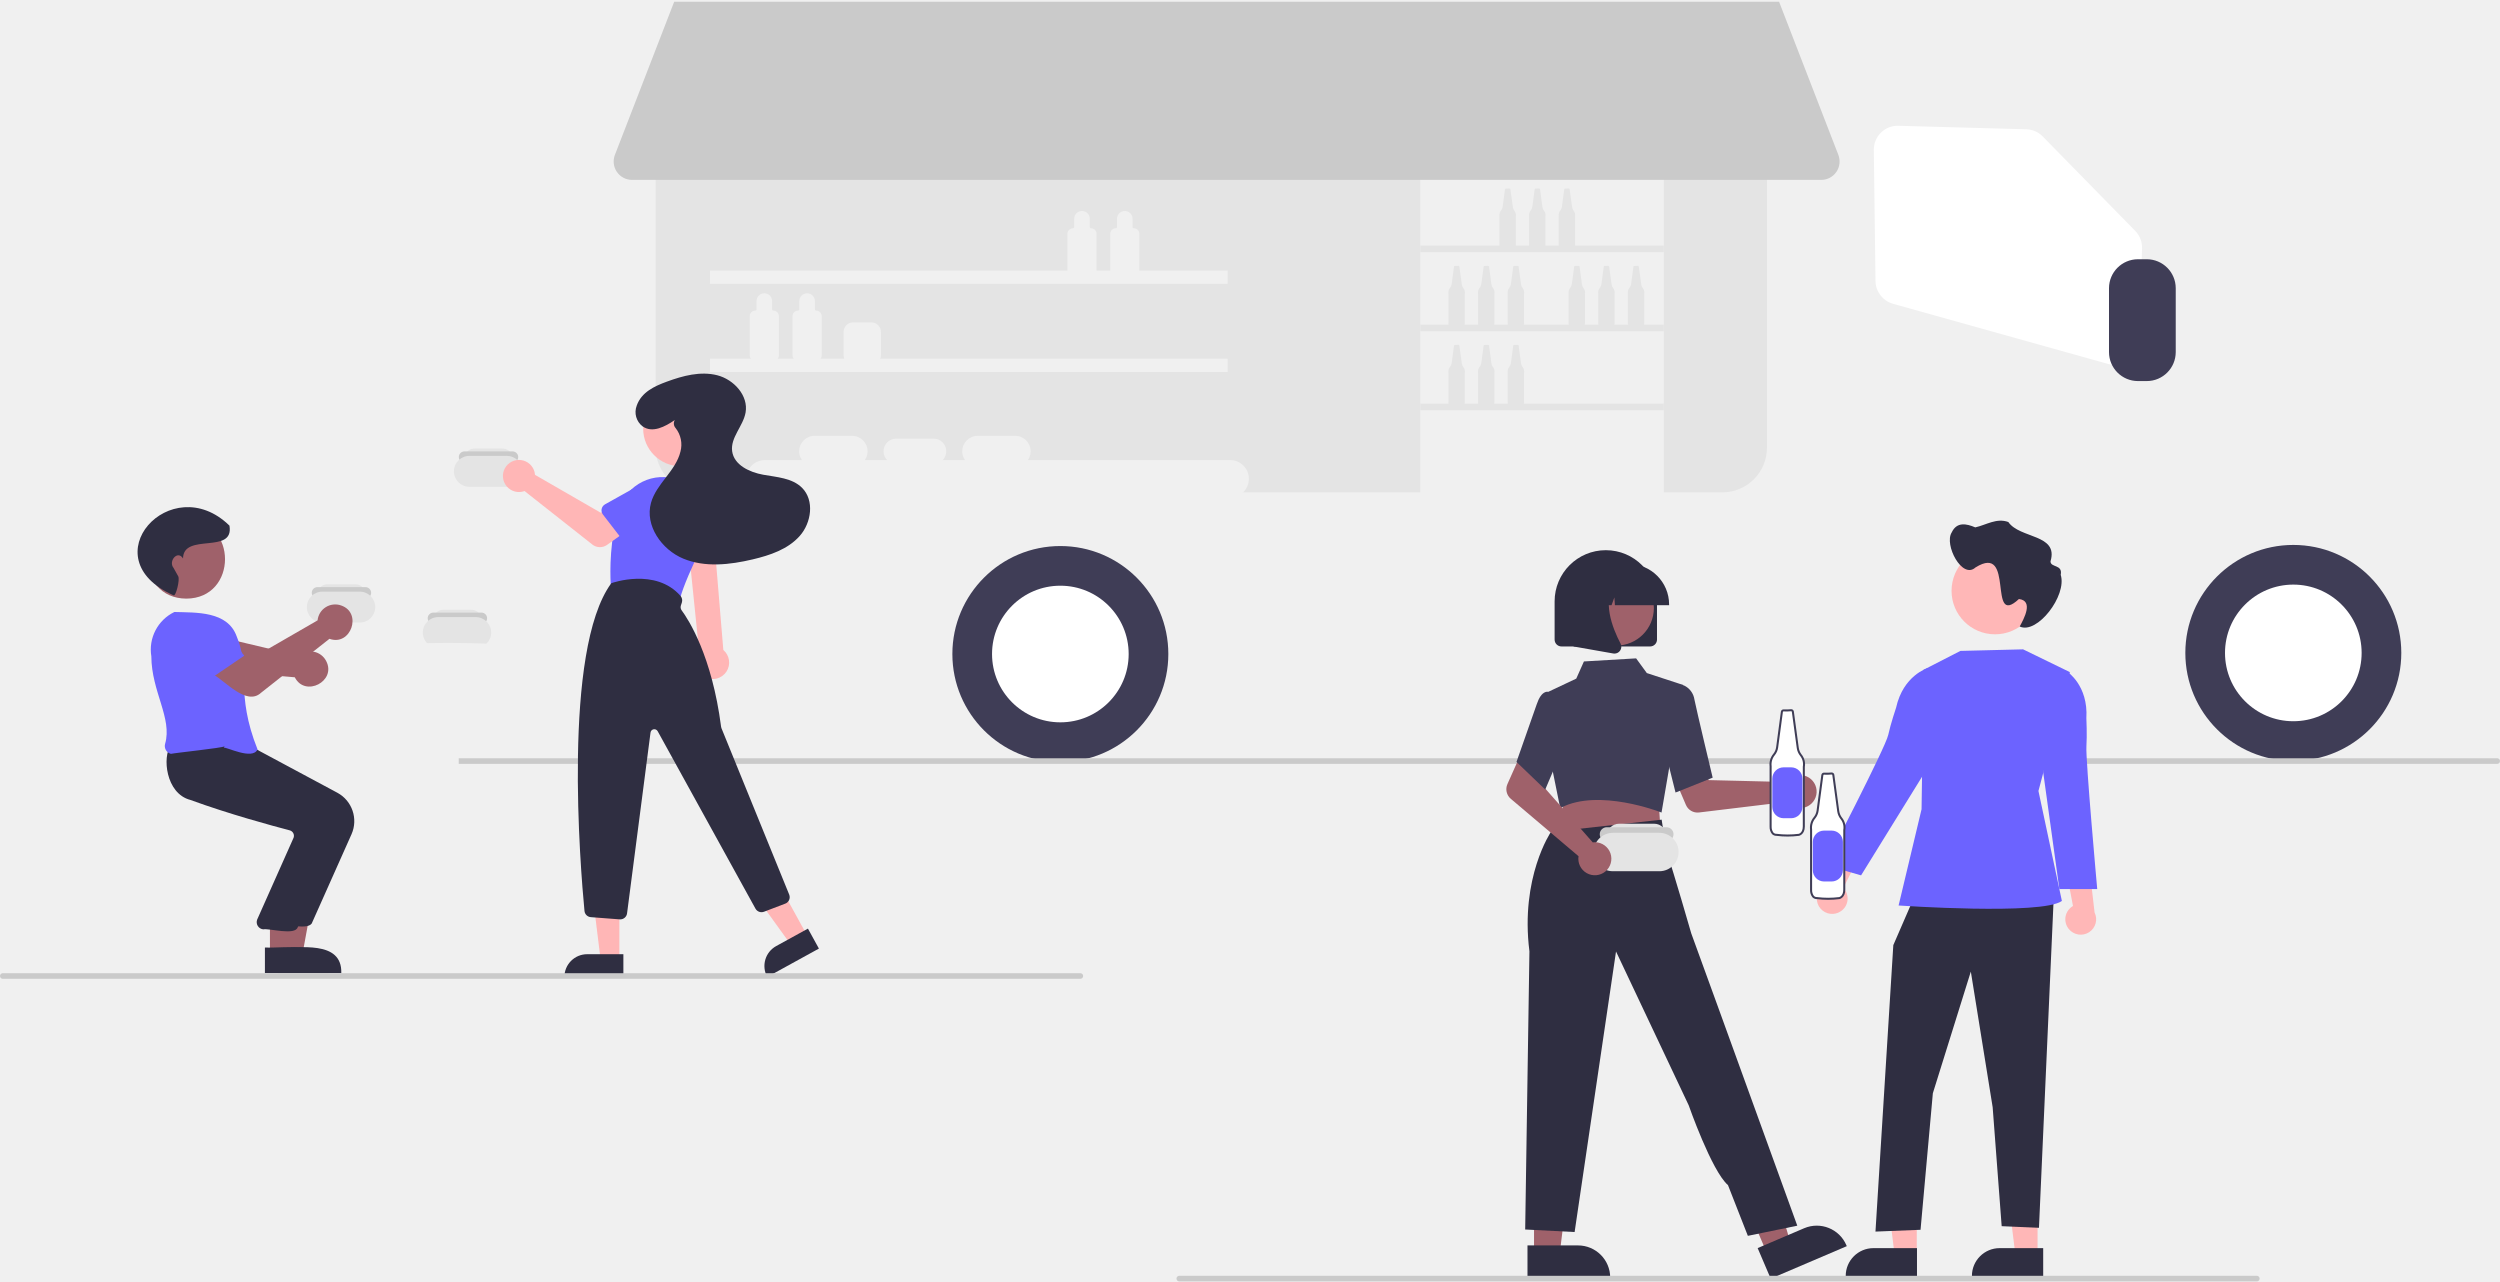
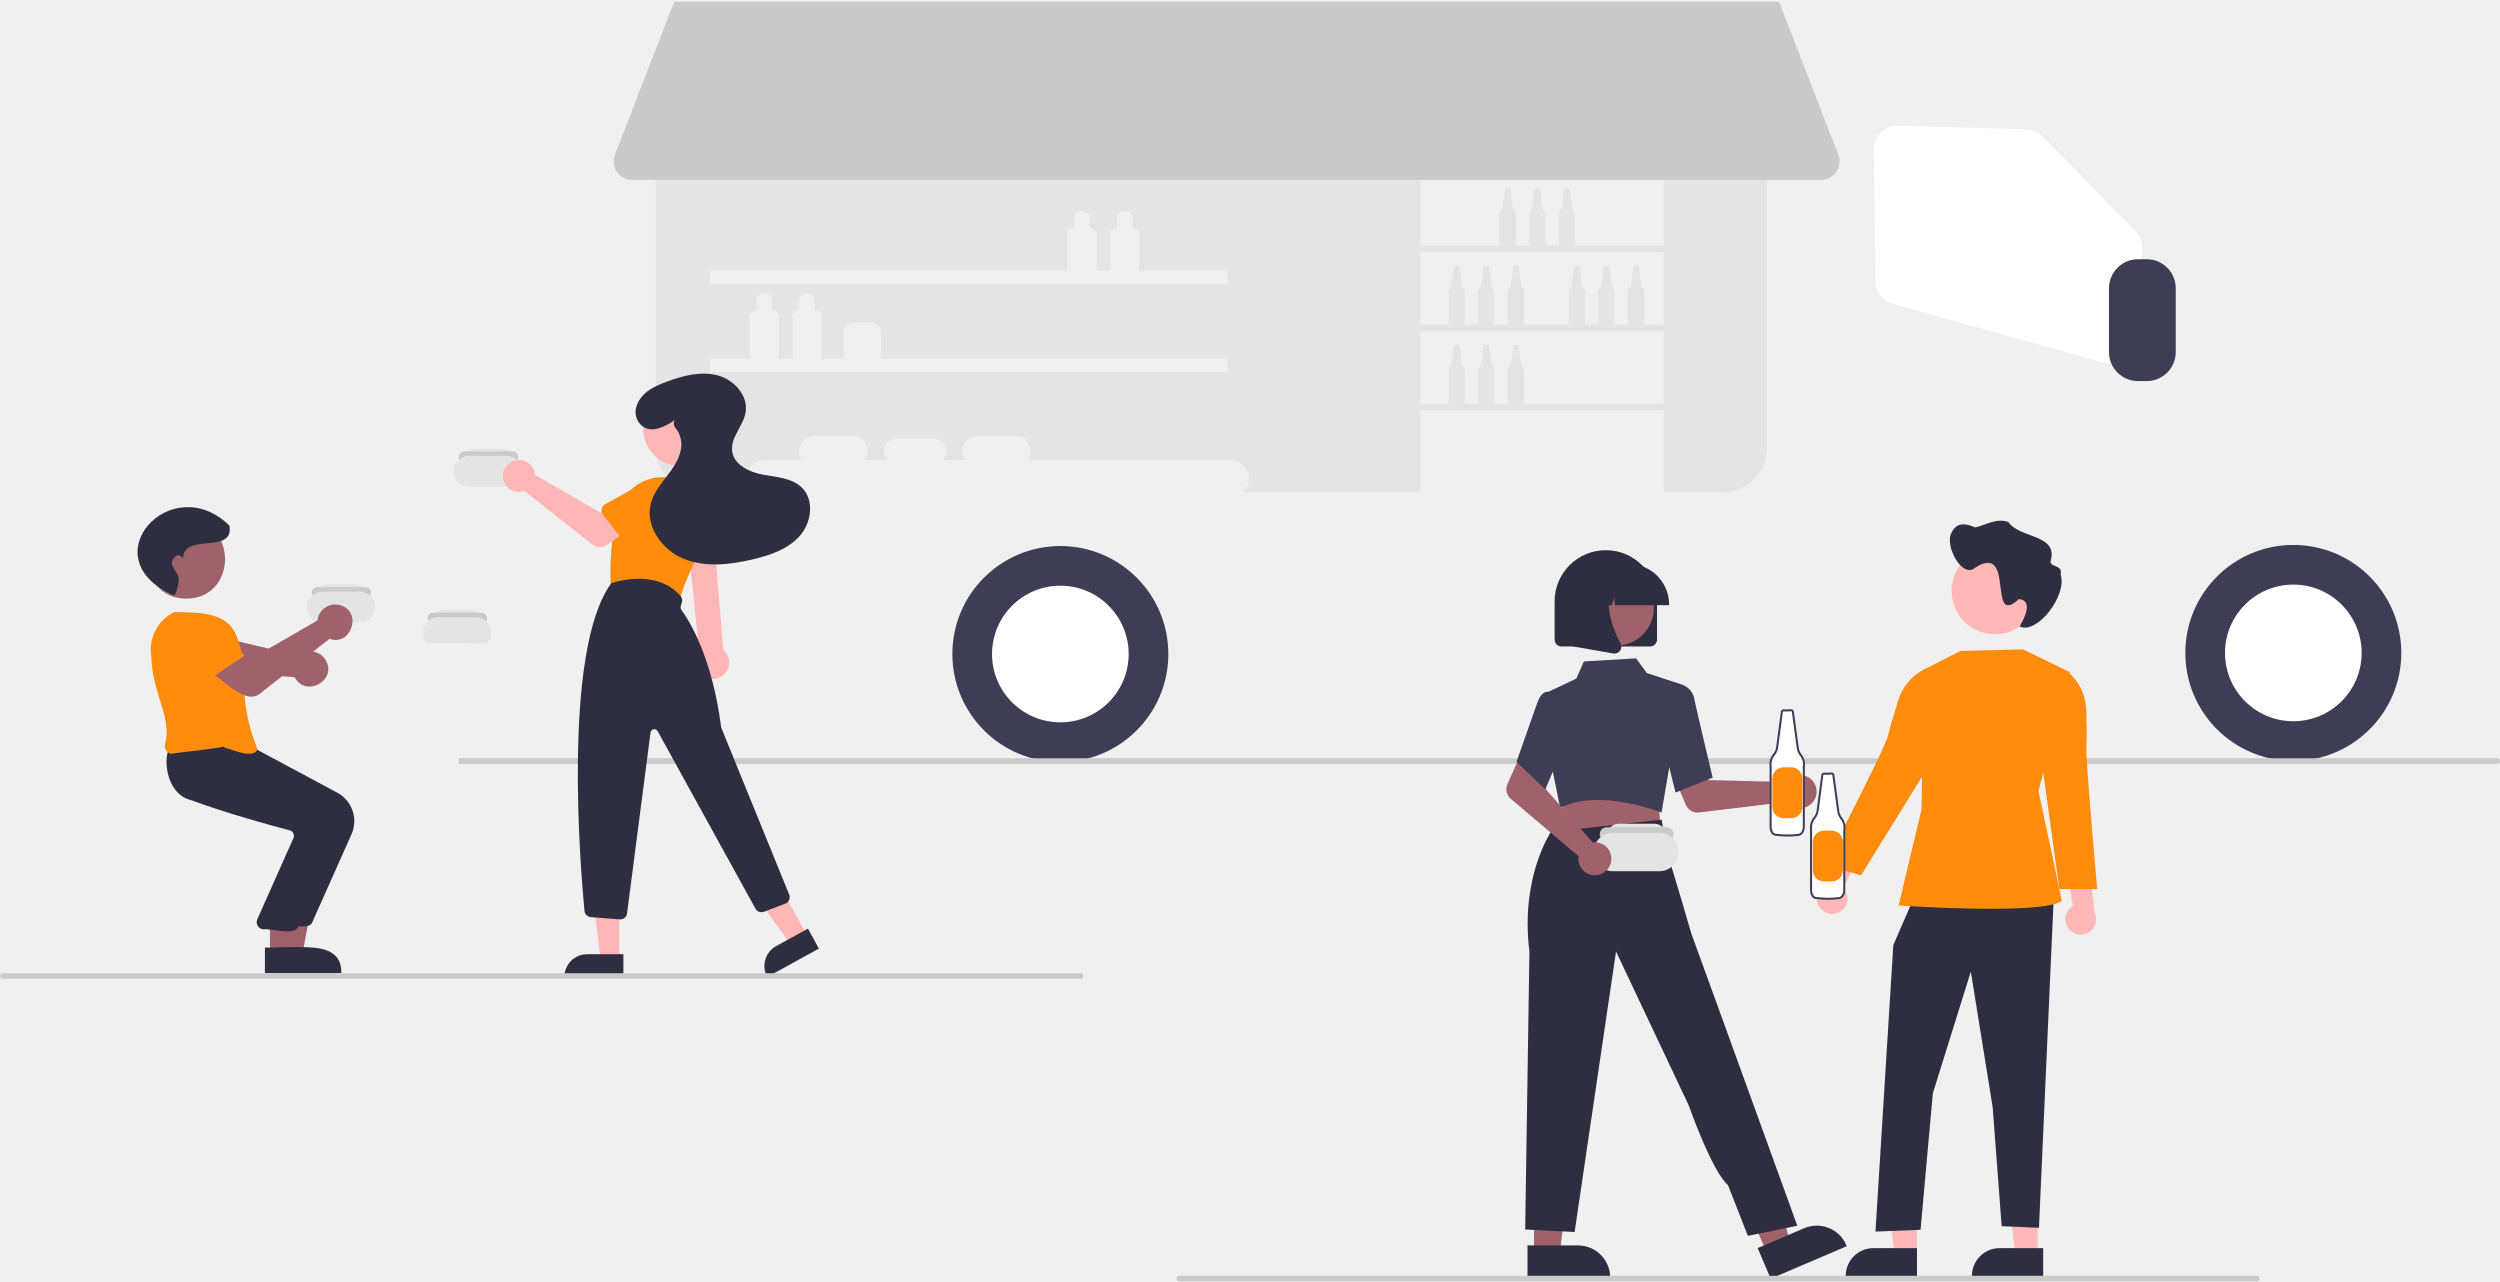
<svg xmlns="http://www.w3.org/2000/svg" width="884" height="453.111" viewBox="0 0 884 453.111" role="img" artist="Katerina Limpitsouni" source="https://undraw.co/">
  <path d="M383.919,458.388h-.048a20.043,20.043,0,0,1-11.157-3.24,20.793,20.793,0,0,1-9.451-18.21l7.754-193.691a20.571,20.571,0,0,1,20.61-19.802H832.663a58.236,58.236,0,0,1,38.295,14.359L977.234,330.54a86.304,86.304,0,0,1,42.168,79.563c-.66,11.195-1.12,18.046-1.424,22.58a191.163,191.163,0,0,0-.567,21.251l.022,3.049-.503.001Z" transform="translate(-158 -223.4443)" fill="#f0f0f0" />
  <path d="M767.033,397.542H405.602a15.778,15.778,0,0,1-15.76-15.76V274.379a15.778,15.778,0,0,1,15.76-15.76H767.033a15.778,15.778,0,0,1,15.76,15.76V381.783A15.778,15.778,0,0,1,767.033,397.542Z" transform="translate(-158 -223.4443)" fill="#e4e4e4" />
  <path d="M905.911,352.507a8.485,8.485,0,0,1-2.287-.316l-76.286-21.334a8.478,8.478,0,0,1-6.161-8.013l-.595-46.385a8.434,8.434,0,0,1,8.663-8.539l45.263,1.24a8.39,8.39,0,0,1,5.793,2.529L913.022,305.091a8.47,8.47,0,0,1,2.404,6.182l-1.102,33.078a8.442,8.442,0,0,1-8.412,8.156Z" transform="translate(-158 -223.4443)" fill="#fff" />
  <circle cx="810.918" cy="230.871" r="38.182" fill="#3f3d56" />
  <circle cx="810.918" cy="230.871" r="24.156" fill="#fff" />
  <circle cx="374.941" cy="231.261" r="38.182" fill="#3f3d56" />
  <circle cx="374.941" cy="231.261" r="24.156" fill="#fff" />
  <path d="M917.099,358.192h-3.117a10.252,10.252,0,0,1-10.24-10.24V325.354a10.252,10.252,0,0,1,10.24-10.24H917.099A10.252,10.252,0,0,1,927.339,325.354v22.598A10.252,10.252,0,0,1,917.099,358.192Z" transform="translate(-158 -223.4443)" fill="#3f3d56" />
  <rect x="251.044" y="95.676" width="183.058" height="4.675" fill="#f0f0f0" />
  <rect x="251.044" y="126.845" width="183.058" height="4.675" fill="#f0f0f0" />
  <path d="M459.304,388.483H446.057a5.466,5.466,0,0,1,0-10.933h13.247a5.466,5.466,0,1,1,0,10.933Z" transform="translate(-158 -223.4443)" fill="#f0f0f0" />
  <path d="M474.888,378.55a4.466,4.466,0,1,0,0,8.933h13.247a4.466,4.466,0,1,0,0-8.933Z" transform="translate(-158 -223.4443)" fill="#f0f0f0" />
  <path d="M516.966,388.483H503.72a5.466,5.466,0,1,1,0-10.933h13.247a5.466,5.466,0,1,1,0,10.933Z" transform="translate(-158 -223.4443)" fill="#f0f0f0" />
  <path d="M592.963,399.392H428.503a6.635,6.635,0,0,1,0-13.271H592.963a6.635,6.635,0,0,1,0,13.271Z" transform="translate(-158 -223.4443)" fill="#f0f0f0" />
  <path d="M431.43,351.106h-6.334a1.991,1.991,0,0,1-1.989-1.989V335.251a1.992,1.992,0,0,1,1.989-1.99.408.408,0,0,0,.407-.407V329.858a2.76,2.76,0,0,1,5.519,0v2.996a.408.408,0,0,0,.407.407,1.992,1.992,0,0,1,1.989,1.99v13.866A1.991,1.991,0,0,1,431.43,351.106Z" transform="translate(-158 -223.4443)" fill="#f0f0f0" />
  <path d="M446.562,351.106h-6.334a1.991,1.991,0,0,1-1.989-1.989V335.251a1.992,1.992,0,0,1,1.989-1.99.408.408,0,0,0,.407-.407V329.858a2.76,2.76,0,0,1,5.519,0v2.996a.408.408,0,0,0,.407.407,1.992,1.992,0,0,1,1.99,1.99v13.866A1.991,1.991,0,0,1,446.562,351.106Z" transform="translate(-158 -223.4443)" fill="#f0f0f0" />
  <path d="M543.76,322.005h-6.334a1.992,1.992,0,0,1-1.99-1.989V306.15a1.992,1.992,0,0,1,1.99-1.99.408.408,0,0,0,.407-.407v-2.996a2.76,2.76,0,0,1,5.519,0v2.996a.408.408,0,0,0,.407.407,1.992,1.992,0,0,1,1.989,1.99v13.865A1.992,1.992,0,0,1,543.76,322.005Z" transform="translate(-158 -223.4443)" fill="#f0f0f0" />
  <path d="M558.893,322.005H552.559a1.992,1.992,0,0,1-1.99-1.989V306.15a1.992,1.992,0,0,1,1.99-1.99.408.408,0,0,0,.407-.407v-2.996a2.76,2.76,0,0,1,5.519,0v2.996a.408.408,0,0,0,.407.407,1.992,1.992,0,0,1,1.989,1.99v13.865A1.992,1.992,0,0,1,558.893,322.005Z" transform="translate(-158 -223.4443)" fill="#f0f0f0" />
  <rect x="502.199" y="60.911" width="86.139" height="114.659" fill="#f0f0f0" />
  <rect x="502.199" y="86.848" width="86.139" height="2.328" fill="#e4e4e4" />
  <rect x="502.199" y="114.785" width="86.139" height="2.328" fill="#e4e4e4" />
  <rect x="502.199" y="142.722" width="86.139" height="2.328" fill="#e4e4e4" />
  <path d="M466.129,352.407h-6.471a3.38,3.38,0,0,1-3.376-3.376v-8.217a3.38,3.38,0,0,1,3.376-3.376h6.471a3.38,3.38,0,0,1,3.376,3.376v8.217A3.38,3.38,0,0,1,466.129,352.407Z" transform="translate(-158 -223.4443)" fill="#f0f0f0" />
  <path d="M673.737,345.393a8.424,8.424,0,0,1-1.297.03.283.283,0,0,0-.311.246l-.828,6.208a2.52,2.52,0,0,1-.534,1.23,2.68,2.68,0,0,0-.603,2.048v10.545s-.053,1.406,1.027,1.406a15.617,15.617,0,0,0,3.894,0s.865-.164.865-1.461V355.261a2.54,2.54,0,0,0-.534-2.064,2.584,2.584,0,0,1-.518-1.223l-.86-6.338A.283.283,0,0,0,673.737,345.393Z" transform="translate(-158 -223.4443)" fill="#e4e4e4" />
  <path d="M684.214,345.393a8.424,8.424,0,0,1-1.297.03.283.283,0,0,0-.311.246l-.828,6.208a2.52,2.52,0,0,1-.534,1.23,2.68,2.68,0,0,0-.603,2.048v10.545s-.053,1.406,1.027,1.406a15.617,15.617,0,0,0,3.894,0s.865-.164.865-1.461V355.261a2.54,2.54,0,0,0-.534-2.064,2.584,2.584,0,0,1-.518-1.223l-.86-6.338A.283.283,0,0,0,684.214,345.393Z" transform="translate(-158 -223.4443)" fill="#e4e4e4" />
  <path d="M694.69,345.393a8.424,8.424,0,0,1-1.297.03.283.283,0,0,0-.311.246l-.828,6.208A2.52,2.52,0,0,1,691.72,353.106a2.68,2.68,0,0,0-.603,2.048v10.545s-.053,1.406,1.027,1.406a15.617,15.617,0,0,0,3.894,0s.865-.164.865-1.461V355.261a2.54,2.54,0,0,0-.534-2.064,2.584,2.584,0,0,1-.518-1.223l-.86-6.338A.283.283,0,0,0,694.69,345.393Z" transform="translate(-158 -223.4443)" fill="#e4e4e4" />
  <path d="M673.737,317.456a8.426,8.426,0,0,1-1.297.03.283.283,0,0,0-.311.246l-.828,6.208a2.52,2.52,0,0,1-.534,1.23,2.68,2.68,0,0,0-.603,2.048v10.545s-.053,1.406,1.027,1.406a15.617,15.617,0,0,0,3.894,0s.865-.164.865-1.461V327.324a2.54,2.54,0,0,0-.534-2.064,2.584,2.584,0,0,1-.518-1.223l-.86-6.338A.283.283,0,0,0,673.737,317.456Z" transform="translate(-158 -223.4443)" fill="#e4e4e4" />
  <path d="M684.214,317.456a8.426,8.426,0,0,1-1.297.03.283.283,0,0,0-.311.246l-.828,6.208a2.52,2.52,0,0,1-.534,1.23,2.68,2.68,0,0,0-.603,2.048v10.545s-.053,1.406,1.027,1.406a15.617,15.617,0,0,0,3.894,0s.865-.164.865-1.461V327.324a2.54,2.54,0,0,0-.534-2.064,2.584,2.584,0,0,1-.518-1.223l-.86-6.338A.283.283,0,0,0,684.214,317.456Z" transform="translate(-158 -223.4443)" fill="#e4e4e4" />
  <path d="M694.69,317.456a8.426,8.426,0,0,1-1.297.03.283.283,0,0,0-.311.246l-.828,6.208a2.52,2.52,0,0,1-.534,1.23,2.68,2.68,0,0,0-.603,2.048v10.545s-.053,1.406,1.027,1.406a15.617,15.617,0,0,0,3.894,0s.865-.164.865-1.461V327.324a2.54,2.54,0,0,0-.534-2.064,2.584,2.584,0,0,1-.518-1.223l-.86-6.338A.283.283,0,0,0,694.69,317.456Z" transform="translate(-158 -223.4443)" fill="#e4e4e4" />
  <path d="M716.225,317.456a8.426,8.426,0,0,1-1.297.03.283.283,0,0,0-.311.246l-.828,6.208a2.52,2.52,0,0,1-.534,1.23,2.68,2.68,0,0,0-.603,2.048v10.545s-.053,1.406,1.027,1.406a15.617,15.617,0,0,0,3.894,0s.865-.164.865-1.461V327.324a2.54,2.54,0,0,0-.534-2.064,2.584,2.584,0,0,1-.518-1.223l-.86-6.338A.283.283,0,0,0,716.225,317.456Z" transform="translate(-158 -223.4443)" fill="#e4e4e4" />
  <path d="M726.702,317.456a8.426,8.426,0,0,1-1.297.03.283.283,0,0,0-.311.246l-.828,6.208a2.52,2.52,0,0,1-.534,1.23,2.68,2.68,0,0,0-.603,2.048v10.545s-.053,1.406,1.027,1.406a15.617,15.617,0,0,0,3.894,0s.865-.164.865-1.461V327.324a2.54,2.54,0,0,0-.534-2.064,2.584,2.584,0,0,1-.518-1.223l-.86-6.338A.283.283,0,0,0,726.702,317.456Z" transform="translate(-158 -223.4443)" fill="#e4e4e4" />
  <path d="M737.178,317.456a8.426,8.426,0,0,1-1.297.03.283.283,0,0,0-.311.246l-.828,6.208a2.52,2.52,0,0,1-.534,1.23,2.68,2.68,0,0,0-.603,2.048v10.545s-.053,1.406,1.027,1.406a15.617,15.617,0,0,0,3.894,0s.865-.164.865-1.461V327.324a2.54,2.54,0,0,0-.534-2.064,2.584,2.584,0,0,1-.518-1.223l-.86-6.338A.283.283,0,0,0,737.178,317.456Z" transform="translate(-158 -223.4443)" fill="#e4e4e4" />
  <path d="M691.78,290.101a8.426,8.426,0,0,1-1.297.03.283.283,0,0,0-.311.246l-.828,6.208a2.52,2.52,0,0,1-.534,1.23,2.68,2.68,0,0,0-.603,2.048V310.407s-.053,1.406,1.027,1.406a15.617,15.617,0,0,0,3.894,0s.865-.164.865-1.461V299.969a2.54,2.54,0,0,0-.534-2.064,2.584,2.584,0,0,1-.518-1.223l-.86-6.338A.283.283,0,0,0,691.78,290.101Z" transform="translate(-158 -223.4443)" fill="#e4e4e4" />
  <path d="M702.257,290.101a8.426,8.426,0,0,1-1.297.03.283.283,0,0,0-.311.246l-.828,6.208a2.52,2.52,0,0,1-.534,1.23,2.68,2.68,0,0,0-.603,2.048V310.407s-.053,1.406,1.027,1.406a15.617,15.617,0,0,0,3.894,0s.865-.164.865-1.461V299.969a2.54,2.54,0,0,0-.534-2.064,2.584,2.584,0,0,1-.518-1.223l-.86-6.338A.283.283,0,0,0,702.257,290.101Z" transform="translate(-158 -223.4443)" fill="#e4e4e4" />
  <path d="M712.733,290.101a8.426,8.426,0,0,1-1.297.03.283.283,0,0,0-.311.246l-.828,6.208a2.52,2.52,0,0,1-.534,1.23,2.68,2.68,0,0,0-.603,2.048V310.407s-.053,1.406,1.027,1.406a15.617,15.617,0,0,0,3.894,0s.865-.164.865-1.461V299.969a2.54,2.54,0,0,0-.534-2.064,2.584,2.584,0,0,1-.518-1.223l-.86-6.338A.283.283,0,0,0,712.733,290.101Z" transform="translate(-158 -223.4443)" fill="#e4e4e4" />
  <path d="M1041,493.556H320a1,1,0,0,1,0-2h721a1,1,0,0,1,0,2Z" transform="translate(-158 -223.4443)" fill="#cacaca" />
  <path d="M808.93,545.657a5.415,5.415,0,0,0,.865-8.258l8.672-17.178-9.933,1.152L801.822,537.509a5.444,5.444,0,0,0,7.108,8.148Z" transform="translate(-158 -223.4443)" fill="#ffb7b7" />
  <polygon points="720.479 443.892 712.664 443.891 708.945 413.746 720.48 413.746 720.479 443.892" fill="#ffb7b7" />
  <path d="M880.472,674.912l-25.201-.001v-.319a9.809,9.809,0,0,1,9.809-9.809h.001l15.392.001Z" transform="translate(-158 -223.4443)" fill="#2f2e41" />
  <polygon points="677.767 443.892 669.952 443.891 666.234 413.746 677.768 413.746 677.767 443.892" fill="#ffb7b7" />
  <path d="M835.848,674.912l-25.201-.001v-.319a9.809,9.809,0,0,1,9.809-9.809h.001l15.392.001Z" transform="translate(-158 -223.4443)" fill="#2f2e41" />
  <polygon points="677.127 316.571 669.477 334.195 663.167 435.492 679.104 434.854 683.457 386.566 696.884 343.556 704.603 391.505 707.791 433.579 720.978 434.15 726.233 316.571 677.127 316.571" fill="#2f2e41" />
-   <path d="M873.366,453.051l-22.172.555-13.017,6.683-.714,49.302-8.119,34.039s50.726,3.491,57.738-1.609l-8.287-38.887,11.115-42.026Z" transform="translate(-158 -223.4443)" fill="#6c63ff" />
-   <path d="M841.601,461.105l-2.064-1.394s-8.551,2.563-11.078,13.965c0,0-1.934,5.721-2.783,9.654-.973,4.511-22.467,45.948-22.467,45.948l12.868,3.692,23.592-38.153Z" transform="translate(-158 -223.4443)" fill="#6c63ff" />
+   <path d="M873.366,453.051l-22.172.555-13.017,6.683-.714,49.302-8.119,34.039s50.726,3.491,57.738-1.609l-8.287-38.887,11.115-42.026Z" transform="translate(-158 -223.4443)" fill="#ff8c0d" />
+   <path d="M841.601,461.105l-2.064-1.394s-8.551,2.563-11.078,13.965c0,0-1.934,5.721-2.783,9.654-.973,4.511-22.467,45.948-22.467,45.948l12.868,3.692,23.592-38.153Z" transform="translate(-158 -223.4443)" fill="#ff8c0d" />
  <path d="M889.563,551.979a5.415,5.415,0,0,1,1.446-8.176l-3.599-18.903,9.23,3.847,2.003,17.361a5.444,5.444,0,0,1-9.079,5.872Z" transform="translate(-158 -223.4443)" fill="#ffb7b7" />
-   <path d="M886.574,461.696l2.368-.771s7.513,4.822,6.798,16.479c0,0,.282,6.032.013,10.047-.308,4.605,3.825,50.362,3.825,50.362H886.191l-5.737-41.437Z" transform="translate(-158 -223.4443)" fill="#6c63ff" />
+   <path d="M886.574,461.696l2.368-.771s7.513,4.822,6.798,16.479c0,0,.282,6.032.013,10.047-.308,4.605,3.825,50.362,3.825,50.362H886.191l-5.737-41.437Z" transform="translate(-158 -223.4443)" fill="#ff8c0d" />
  <path d="M878.809,432.367a15.37,15.37,0,1,1-15.37-15.37h0a15.332,15.332,0,0,1,15.37,15.293Q878.809,432.329,878.809,432.367Z" transform="translate(-158 -223.4443)" fill="#ffb7b7" />
  <path d="M848.12,411.722c1.801-3.872,5.285-3.106,8.332-1.794,3.859-.856,7.529-3.419,11.687-1.903,4.096,5.957,17.846,4.204,14.921,13.902-.004,2.324,4.373.971,3.609,4.777,2.318,7.324-8.368,21.195-14.503,18.274,1.517-2.781,4.983-9.097-.274-9.723-11.309,10.522-1.167-20.037-15.376-11.15C851.811,428.411,845.37,416.029,848.12,411.722Z" transform="translate(-158 -223.4443)" fill="#2f2e41" />
  <path d="M790.36,499.252a5.857,5.857,0,0,0-.589.71l-27.586-.675-3.218-5.881-9.51,3.697,4.686,10.964a4.451,4.451,0,0,0,4.627,2.67l31.168-3.765a5.841,5.841,0,1,0,.423-7.72Z" transform="translate(-158 -223.4443)" fill="#9f616a" />
  <polygon points="542.433 443.342 551.503 443.342 555.818 408.355 542.431 408.356 542.433 443.342" fill="#9f616a" />
  <path d="M698.119,663.825l17.863-.001h.001a11.384,11.384,0,0,1,11.384,11.384v.37l-29.247.001Z" transform="translate(-158 -223.4443)" fill="#2f2e41" />
  <polygon points="624.797 443.14 633.138 439.577 623.363 405.708 611.052 410.967 624.797 443.14" fill="#9f616a" />
  <path d="M779.506,664.77l16.427-7.018.001-0a11.384,11.384,0,0,1,14.941,5.997l.145.34-26.896,11.49Z" transform="translate(-158 -223.4443)" fill="#2f2e41" />
  <polygon points="586.522 283.386 587.178 294.015 568.005 296.067 547.943 298.214 553.848 282.074 586.522 283.386" fill="#9f616a" />
  <path d="M745.195,510.644c-.217-.085-21.873-8.509-35.175-1.621l-.327.17L707.04,496.131l-1.512-28.082,9.839-4.649,2.709-6.068,18.452-1.092,3.792,5.2,12.91,4.231-7.716,45.099Z" transform="translate(-158 -223.4443)" fill="#3f3d56" />
  <path d="M745.874,485.297l2.282-17.933,5.197-1.582.088.032a6.543,6.543,0,0,1,3.717,5.035c.742,3.753,6.331,27.109,6.387,27.344l.056.234-13.132,5.254Z" transform="translate(-158 -223.4443)" fill="#3f3d56" />
  <path d="M776.041,660.436l17.48-3.586L765.583,579.758,756.021,553.463s-6.065-21.083-8.805-29.242l-1.654-10.947-39.144,4.333s-10.933,16.056-7.611,42.226l-1.502,98.363,17.48.896,14.641-99.204,25.697,54.383s8.1,23.207,13.894,28.237Z" transform="translate(-158 -223.4443)" fill="#2f2e41" />
  <path d="M741.483,452.032H710.142a2.434,2.434,0,0,1-2.432-2.432V436.092a18.102,18.102,0,1,1,36.204,0v13.509A2.434,2.434,0,0,1,741.483,452.032Z" transform="translate(-158 -223.4443)" fill="#2f2e41" />
  <circle cx="571.532" cy="215.002" r="13.272" fill="#9f616a" />
  <path d="M748.197,437.443h-19.164l-.197-2.751-.983,2.751h-2.951l-.389-5.453-1.947,5.453h-5.71v-.27a14.335,14.335,0,0,1,14.319-14.319h2.702a14.336,14.336,0,0,1,14.319,14.319Z" transform="translate(-158 -223.4443)" fill="#2f2e41" />
  <path d="M728.876,454.554a2.484,2.484,0,0,1-.43-.038l-14.033-2.476V428.848h15.447l-.382.446c-5.321,6.206-1.312,16.268,1.551,21.714a2.396,2.396,0,0,1-.19,2.543A2.422,2.422,0,0,1,728.876,454.554Z" transform="translate(-158 -223.4443)" fill="#2f2e41" />
  <path d="M805.648,496.95a17.097,17.097,0,0,1-2.633.061.574.574,0,0,0-.632.498l-1.679,12.597a5.114,5.114,0,0,1-1.083,2.496,5.439,5.439,0,0,0-1.224,4.157v21.398s-.108,2.853,2.084,2.853a31.691,31.691,0,0,0,7.902,0s1.755-.332,1.755-2.965V516.976a5.154,5.154,0,0,0-1.083-4.189,5.244,5.244,0,0,1-1.051-2.481L806.259,497.445A.574.574,0,0,0,805.648,496.95Z" transform="translate(-158 -223.4443)" fill="#fff" />
  <path d="M804.424,541.618a31.983,31.983,0,0,1-3.967-.247,2.133,2.133,0,0,1-1.582-.647,3.945,3.945,0,0,1-.84-2.581l-0-21.362a5.82,5.82,0,0,1,1.308-4.41,4.75,4.75,0,0,0,1.003-2.314l1.679-12.594a.94.94,0,0,1,1.029-.81,16.665,16.665,0,0,0,2.557-.062l.01-.001a.935.935,0,0,1,.994.806l1.744,12.861a4.888,4.888,0,0,0,.978,2.308,5.501,5.501,0,0,1,1.159,4.443v21.037c0,2.898-2.029,3.316-2.049,3.32A32.222,32.222,0,0,1,804.424,541.618Zm-1.457-44.247a.217.217,0,0,0-.225.185l-1.68,12.599a5.479,5.479,0,0,1-1.16,2.675,5.098,5.098,0,0,0-1.147,3.886l.003.044v21.398a3.276,3.276,0,0,0,.64,2.068,1.424,1.424,0,0,0,1.083.424l.045.003a31.365,31.365,0,0,0,7.812,0c.034-.008,1.439-.329,1.439-2.607l.006-21.134a4.785,4.785,0,0,0-1.008-3.896,5.62,5.62,0,0,1-1.129-2.659l-1.745-12.863a.214.214,0,0,0-.223-.183,17.535,17.535,0,0,1-2.682.062Z" transform="translate(-158 -223.4443)" fill="#3f3d56" />
-   <rect x="641.007" y="293.698" width="10.643" height="17.996" rx="3.991" fill="#6c63ff" />
+   <rect x="641.007" y="293.698" width="10.643" height="17.996" rx="3.991" fill="#ff8c0d" />
  <path d="M791.339,474.579a17.097,17.097,0,0,1-2.633.061.574.574,0,0,0-.632.498l-1.679,12.597a5.114,5.114,0,0,1-1.083,2.496,5.439,5.439,0,0,0-1.224,4.157v21.398s-.108,2.853,2.084,2.853a31.691,31.691,0,0,0,7.902,0s1.755-.332,1.755-2.965V494.605a5.154,5.154,0,0,0-1.083-4.189,5.244,5.244,0,0,1-1.051-2.481l-1.744-12.861A.574.574,0,0,0,791.339,474.579Z" transform="translate(-158 -223.4443)" fill="#fff" />
  <path d="M790.115,519.247a31.983,31.983,0,0,1-3.967-.247,2.133,2.133,0,0,1-1.582-.647,3.945,3.945,0,0,1-.84-2.581l-0-21.362a5.819,5.819,0,0,1,1.308-4.41,4.75,4.75,0,0,0,1.003-2.314l1.679-12.594a.94.94,0,0,1,1.029-.81,16.664,16.664,0,0,0,2.557-.062l.01-.001a.935.935,0,0,1,.994.806l1.744,12.861a4.888,4.888,0,0,0,.978,2.308,5.501,5.501,0,0,1,1.159,4.443v21.037c0,2.898-2.029,3.316-2.049,3.32A32.222,32.222,0,0,1,790.115,519.247Zm-1.457-44.247a.217.217,0,0,0-.225.185l-1.68,12.599a5.479,5.479,0,0,1-1.16,2.675,5.099,5.099,0,0,0-1.147,3.886l.003.044v21.398a3.276,3.276,0,0,0,.64,2.068,1.424,1.424,0,0,0,1.083.424l.045.003a31.365,31.365,0,0,0,7.812,0c.034-.008,1.439-.329,1.439-2.607l.006-21.134a4.785,4.785,0,0,0-1.008-3.896,5.62,5.62,0,0,1-1.129-2.659l-1.745-12.863a.214.214,0,0,0-.223-.183,17.535,17.535,0,0,1-2.682.062Z" transform="translate(-158 -223.4443)" fill="#3f3d56" />
-   <rect x="626.698" y="271.327" width="10.643" height="17.996" rx="3.991" fill="#6c63ff" />
+   <rect x="626.698" y="271.327" width="10.643" height="17.996" rx="3.991" fill="#ff8c0d" />
  <path d="M742.922,523.407H730.503a4.347,4.347,0,0,1,0-8.694H742.922a4.347,4.347,0,0,1,0,8.694Z" transform="translate(-158 -223.4443)" fill="#e4e4e4" />
  <path d="M747.269,520.923H726.156a2.484,2.484,0,0,1,0-4.968h21.114a2.484,2.484,0,1,1,0,4.968Z" transform="translate(-158 -223.4443)" fill="#cacaca" />
  <path d="M744.763,531.511H728.31a6.789,6.789,0,0,1,0-13.578h16.452a6.789,6.789,0,0,1,0,13.578Z" transform="translate(-158 -223.4443)" fill="#e4e4e4" />
  <path d="M722.117,521.258a5.857,5.857,0,0,0-.921.051l-18.261-20.688,2.124-6.358-9.177-4.46-4.854,10.891a4.451,4.451,0,0,0,1.188,5.208l23.952,20.295a5.841,5.841,0,1,0,5.949-4.939Z" transform="translate(-158 -223.4443)" fill="#9f616a" />
  <path d="M694.229,492.867l7.139-20.335c.802-2.397,1.808-3.853,2.988-4.329a1.844,1.844,0,0,1,1.482-.014l3.201,4.044,2.971,12.481-7.618,17.918Z" transform="translate(-158 -223.4443)" fill="#3f3d56" />
  <path d="M283.736,437.056h-10a3.5,3.5,0,0,1,0-7h10a3.5,3.5,0,0,1,0,7Z" transform="translate(-158 -223.4443)" fill="#e4e4e4" />
  <path d="M287.236,435.056h-17a2,2,0,0,1,0-4h17a2,2,0,0,1,0,4Z" transform="translate(-158 -223.4443)" fill="#cacaca" />
  <path d="M285.218,443.581H271.971a5.466,5.466,0,0,1,0-10.933h13.247a5.466,5.466,0,1,1,0,10.933Z" transform="translate(-158 -223.4443)" fill="#e4e4e4" />
  <path d="M324.736,446.056h-10a3.5,3.5,0,0,1,0-7h10a3.5,3.5,0,0,1,0,7Z" transform="translate(-158 -223.4443)" fill="#e4e4e4" />
  <path d="M328.236,444.056h-17a2,2,0,0,1,0-4h17a2,2,0,0,1,0,4Z" transform="translate(-158 -223.4443)" fill="#cacaca" />
  <path d="M326.218,452.581H312.971a5.466,5.466,0,0,1,0-10.933h13.247a5.466,5.466,0,1,1,0,10.933Z" transform="translate(-158 -223.4443)" fill="#e4e4e4" />
  <path d="M253.724,463.367c-2.581,16.776,128.169,16.777,125.577-.003C381.883,446.591,251.132,446.591,253.724,463.367Z" transform="translate(-158 -223.4443)" fill="#f0f0f0" />
  <rect x="154.819" y="246.334" width="7.387" height="97.735" fill="#f0f0f0" />
  <path d="M273.336,457.184a6.265,6.265,0,0,0-9.681-1.87l-27.118-6.422-2-6.637-10.818,1.776c1.465,4.514.876,16.081,7.84,16.2l30.679,2.703C265.886,470.128,277.082,464.288,273.336,457.184Z" transform="translate(-158 -223.4443)" fill="#9f616a" />
  <path d="M214.535,504.392h27.28c0,.784,28.116,1.421,28.116,1.421,5.399,3.953,2.861,14.123-4.256,13.921l-51.14 0C205.129,519.868,205.11,504.26,214.535,504.392Z" transform="translate(-158 -223.4443)" fill="#f0f0f0" />
  <rect x="78.823" y="296.007" width="7.387" height="47.731" fill="#f0f0f0" />
  <path d="M265.234,566.923c0,.798-11.194.309-25.002.309S215.23,567.721,215.23,566.923C224.724,557.857,255.875,557.939,265.234,566.923Z" transform="translate(-158 -223.4443)" fill="#f0f0f0" />
  <polygon points="99.997 337.316 106.963 337.315 110.277 319.248 99.996 319.248 99.997 337.316" fill="#9f616a" />
  <path d="M256.22,567.513l22.462-.001c.332-11.789-15.076-8.695-22.463-9.026Z" transform="translate(-158 -223.4443)" fill="#2f2e41" />
  <path d="M268.416,549.556l13.888-31.143a11.413,11.413,0,0,0-5.011-14.651l-30.124-16.153c-6.574-.532-19.877-1.715-26.426-2.322-11.904,21.512,37.787,26.379,44.823,30.068a1.996,1.996,0,0,1,1.368,2.589L254.033,546.932a2.566,2.566,0,0,0,2.165,3.426C258.237,549.884,267.531,552.702,268.416,549.556Z" transform="translate(-158 -223.4443)" fill="#2f2e41" />
  <polygon points="95.451 337.316 102.417 337.315 105.732 319.248 95.45 319.248 95.451 337.316" fill="#9f616a" />
  <path d="M251.675,567.513l22.462-.001c.332-11.789-15.076-8.695-22.463-9.026Z" transform="translate(-158 -223.4443)" fill="#2f2e41" />
  <path d="M263.302,551.261l13.888-31.143a11.413,11.413,0,0,0-5.011-14.651l-30.124-16.153c-5.736-.46-18.014-1.551-23.677-2.031l.001-.136c-2.984,3.66-1.87,16.912,6.966,19.162,13.475,4.941,29.041,9.164,35.108,10.75a1.998,1.998,0,0,1,1.368,2.59l-12.902,28.988a2.566,2.566,0,0,0,2.165,3.426C253.137,551.605,262.407,554.395,263.302,551.261Z" transform="translate(-158 -223.4443)" fill="#2f2e41" />
-   <path d="M237.13,487.851c.666-.471,10.228,4.546,11.933.568-7.955-19.888-2.473-28.476-7.346-39.881-3.207-9.082-14.356-8.456-22.057-8.695a14.776,14.776,0,0,0-8.145,15.707c.045,12.412,7.471,21.878,4.875,30.881a2.856,2.856,0,0,0,2.045,3.576c1.404-.34,18.29-2.095,18.976-2.669Z" transform="translate(-158 -223.4443)" fill="#6c63ff" />
+   <path d="M237.13,487.851c.666-.471,10.228,4.546,11.933.568-7.955-19.888-2.473-28.476-7.346-39.881-3.207-9.082-14.356-8.456-22.057-8.695a14.776,14.776,0,0,0-8.145,15.707c.045,12.412,7.471,21.878,4.875,30.881a2.856,2.856,0,0,0,2.045,3.576c1.404-.34,18.29-2.095,18.976-2.669Z" transform="translate(-158 -223.4443)" fill="#ff8c0d" />
  <path d="M223.879,407.209c-18.252.082-18.25,27.833.001,27.912C242.131,435.039,242.129,407.288,223.879,407.209Z" transform="translate(-158 -223.4443)" fill="#9f616a" />
  <path d="M219.434,433.975c.742.324,2.26-5.584,1.58-6.766-1.012-1.757-.952-1.745-1.623-2.908-2.008-2.436,1.464-6.476,3.327-3.382.112-9.297,18.185-1.261,16.42-11.611C218.486,389.117,189.654,420.908,219.434,433.975Z" transform="translate(-158 -223.4443)" fill="#2f2e41" />
  <path d="M425.581,500.279H404.255c0,.914-23.312,1.655-23.312,1.655-6.294,4.606-3.332,16.457,4.96,16.222l39.678 0C436.546,518.313,436.56,500.125,425.581,500.279Z" transform="translate(-158 -223.4443)" fill="#f0f0f0" />
  <rect x="243.465" y="294.383" width="8.608" height="49.685" fill="#f0f0f0" />
  <path d="M376.348,566.593c-1.696.784,59.958.782,58.269.001C423.553,556.028,387.254,556.124,376.348,566.593Z" transform="translate(-158 -223.4443)" fill="#f0f0f0" />
  <path d="M250.24,468.458l24.249-19.13c7.564,2.727,11.752-9.191,4.131-11.795a6.265,6.265,0,0,0-8.327,5.279l-24.139,13.926-6.007-3.458-6.654,8.712C237.593,464.226,245.159,473.101,250.24,468.458Z" transform="translate(-158 -223.4443)" fill="#9f616a" />
-   <path d="M230.533,464.704l13.836-9.408c-3.273-3.758-7.682-14.947-14.417-11.277C222.259,447.126,229.785,459.596,230.533,464.704Z" transform="translate(-158 -223.4443)" fill="#6c63ff" />
+   <path d="M230.533,464.704l13.836-9.408c-3.273-3.758-7.682-14.947-14.417-11.277C222.259,447.126,229.785,459.596,230.533,464.704Z" transform="translate(-158 -223.4443)" fill="#ff8c0d" />
  <path d="M335.736,389.056h-10a3.5,3.5,0,0,1,0-7h10a3.5,3.5,0,0,1,0,7Z" transform="translate(-158 -223.4443)" fill="#e4e4e4" />
  <path d="M339.236,387.056h-17a2,2,0,0,1,0-4h17a2,2,0,0,1,0,4Z" transform="translate(-158 -223.4443)" fill="#cacaca" />
  <path d="M337.218,395.581H323.971a5.466,5.466,0,0,1,0-10.933h13.247a5.466,5.466,0,1,1,0,10.933Z" transform="translate(-158 -223.4443)" fill="#e4e4e4" />
  <path d="M407.346,462.942a5.814,5.814,0,0,1-2.079-8.669l-4.348-42.507h9.395l3.455,41.506a5.846,5.846,0,0,1-6.424,9.67Z" transform="translate(-158 -223.4443)" fill="#ffb6b6" />
  <circle cx="240.72" cy="151.57" r="13.293" fill="#ffb6b6" />
-   <path d="M395.695,436.464l-19.839-4.332a2.441,2.441,0,0,1-1.913-2.254c-.229-4.427-.394-15.879,3.016-26.57A16.1,16.1,0,0,1,397.648,393.051h0a16.107,16.107,0,0,1,9.147,22.239c-4.399,9.034-7.17,15.576-8.235,19.446a2.431,2.431,0,0,1-2.865,1.729Z" transform="translate(-158 -223.4443)" fill="#6c63ff" />
+   <path d="M395.695,436.464l-19.839-4.332a2.441,2.441,0,0,1-1.913-2.254c-.229-4.427-.394-15.879,3.016-26.57A16.1,16.1,0,0,1,397.648,393.051h0a16.107,16.107,0,0,1,9.147,22.239c-4.399,9.034-7.17,15.576-8.235,19.446a2.431,2.431,0,0,1-2.865,1.729Z" transform="translate(-158 -223.4443)" fill="#ff8c0d" />
  <polygon points="219.006 339.302 212.37 339.302 209.214 313.709 219.007 313.71 219.006 339.302" fill="#ffb6b6" />
  <path d="M207.631,337.406h12.796a0,0,0,0,1,0,0V345.463a0,0,0,0,1,0,0H199.574a0,0,0,0,1,0,0v0A8.057,8.057,0,0,1,207.631,337.406Z" fill="#2f2e41" />
  <polygon points="285.353 330.703 279.539 333.9 264.442 312.994 273.024 308.276 285.353 330.703" fill="#ffb6b6" />
  <path d="M434.12,556.326h12.796a0,0,0,0,1,0,0v8.057a0,0,0,0,1,0,0H426.063a0,0,0,0,1,0,0v0A8.057,8.057,0,0,1,434.12,556.326Z" transform="translate(-373.9666 56.15927) rotate(-28.80096)" fill="#2f2e41" />
  <path d="M377.126,548.534l-10.215-.786a2.429,2.429,0,0,1-2.237-2.192c-1.456-15.184-7.843-92.129,9.432-115.819l.048-.066.077-.029c.155-.057,15.56-5.55,24.399,4.517a2.434,2.434,0,0,1,.469,2.369l-.337,1.012a1.886,1.886,0,0,0,.268,1.717c2.453,3.316,10.709,16.087,13.953,41.201a1.876,1.876,0,0,0,.122.466l23.956,58.85a2.435,2.435,0,0,1-1.389,3.194l-7.538,2.872a2.449,2.449,0,0,1-3-1.101l-34.583-62.743a1.353,1.353,0,0,0-2.527.479l-8.298,63.943a2.435,2.435,0,0,1-2.413,2.122C377.253,548.541,377.19,548.539,377.126,548.534Z" transform="translate(-158 -223.4443)" fill="#2f2e41" />
  <path d="M347.043,390.456a5.697,5.697,0,0,1,.13.888l23.249,13.412,5.651-3.253,6.024,7.887-9.444,6.731a4.33,4.33,0,0,1-5.195-.127l-23.974-18.913a5.681,5.681,0,1,1,3.559-6.625Z" transform="translate(-158 -223.4443)" fill="#ffb6b6" />
-   <path d="M370.741,403.415a2.433,2.433,0,0,1,1.197-1.637l10.669-5.966a6.764,6.764,0,0,1,8.295,10.686l-8.506,8.833a2.435,2.435,0,0,1-3.682-.202l-7.514-9.739A2.433,2.433,0,0,1,370.741,403.415Z" transform="translate(-158 -223.4443)" fill="#6c63ff" />
-   <path d="M398.357,421.807a2.433,2.433,0,0,1-.902-1.816L397.072,407.773a6.764,6.764,0,0,1,13.305-2.443l3.924,11.618a2.435,2.435,0,0,1-1.875,3.176l-12.105,2.186A2.433,2.433,0,0,1,398.357,421.807Z" transform="translate(-158 -223.4443)" fill="#6c63ff" />
+   <path d="M370.741,403.415a2.433,2.433,0,0,1,1.197-1.637l10.669-5.966a6.764,6.764,0,0,1,8.295,10.686l-8.506,8.833a2.435,2.435,0,0,1-3.682-.202l-7.514-9.739A2.433,2.433,0,0,1,370.741,403.415Z" transform="translate(-158 -223.4443)" fill="#ff8c0d" />
+   <path d="M398.357,421.807a2.433,2.433,0,0,1-.902-1.816L397.072,407.773a6.764,6.764,0,0,1,13.305-2.443l3.924,11.618a2.435,2.435,0,0,1-1.875,3.176l-12.105,2.186A2.433,2.433,0,0,1,398.357,421.807Z" transform="translate(-158 -223.4443)" fill="#ff8c0d" />
  <path d="M396.616,371.957c-3.417,2.338-7.902,4.742-11.392,2.252a6.35,6.35,0,0,1-2.084-7.32c1.671-4.778,6.262-6.882,10.651-8.494,5.707-2.096,11.921-3.764,17.812-2.263s11.098,7.205,10.034,13.191c-.855,4.814-5.396,8.819-4.751,13.665.649,4.877,6.134,7.445,10.977,8.317s10.262,1.152,13.742,4.63c4.44,4.437,3.331,12.368-.847,17.053s-10.482,6.809-16.59,8.252c-8.094,1.913-16.847,2.918-24.534-.256s-13.669-11.72-11.442-19.732c.941-3.385,3.156-6.245,5.298-9.03s4.31-5.697,5.127-9.113a9.474,9.474,0,0,0-1.711-8.289,2.401,2.401,0,0,1-.322-2.807Z" transform="translate(-158 -223.4443)" fill="#2f2e41" />
  <path d="M540,569.556H159a1,1,0,0,1,0-2H540a1,1,0,0,1,0,2Z" transform="translate(-158 -223.4443)" fill="#cacaca" />
  <path d="M956,676.556H575a1,1,0,0,1,0-2H956a1,1,0,0,1,0,2Z" transform="translate(-158 -223.4443)" fill="#cacaca" />
  <path d="M801.98,287.056H381.493a6.5,6.5,0,0,1-6.062-8.847l20.963-54.153H787.079L808.041,278.209a6.5,6.5,0,0,1-6.062,8.847Z" transform="translate(-158 -223.4443)" fill="#cacaca" />
</svg>
